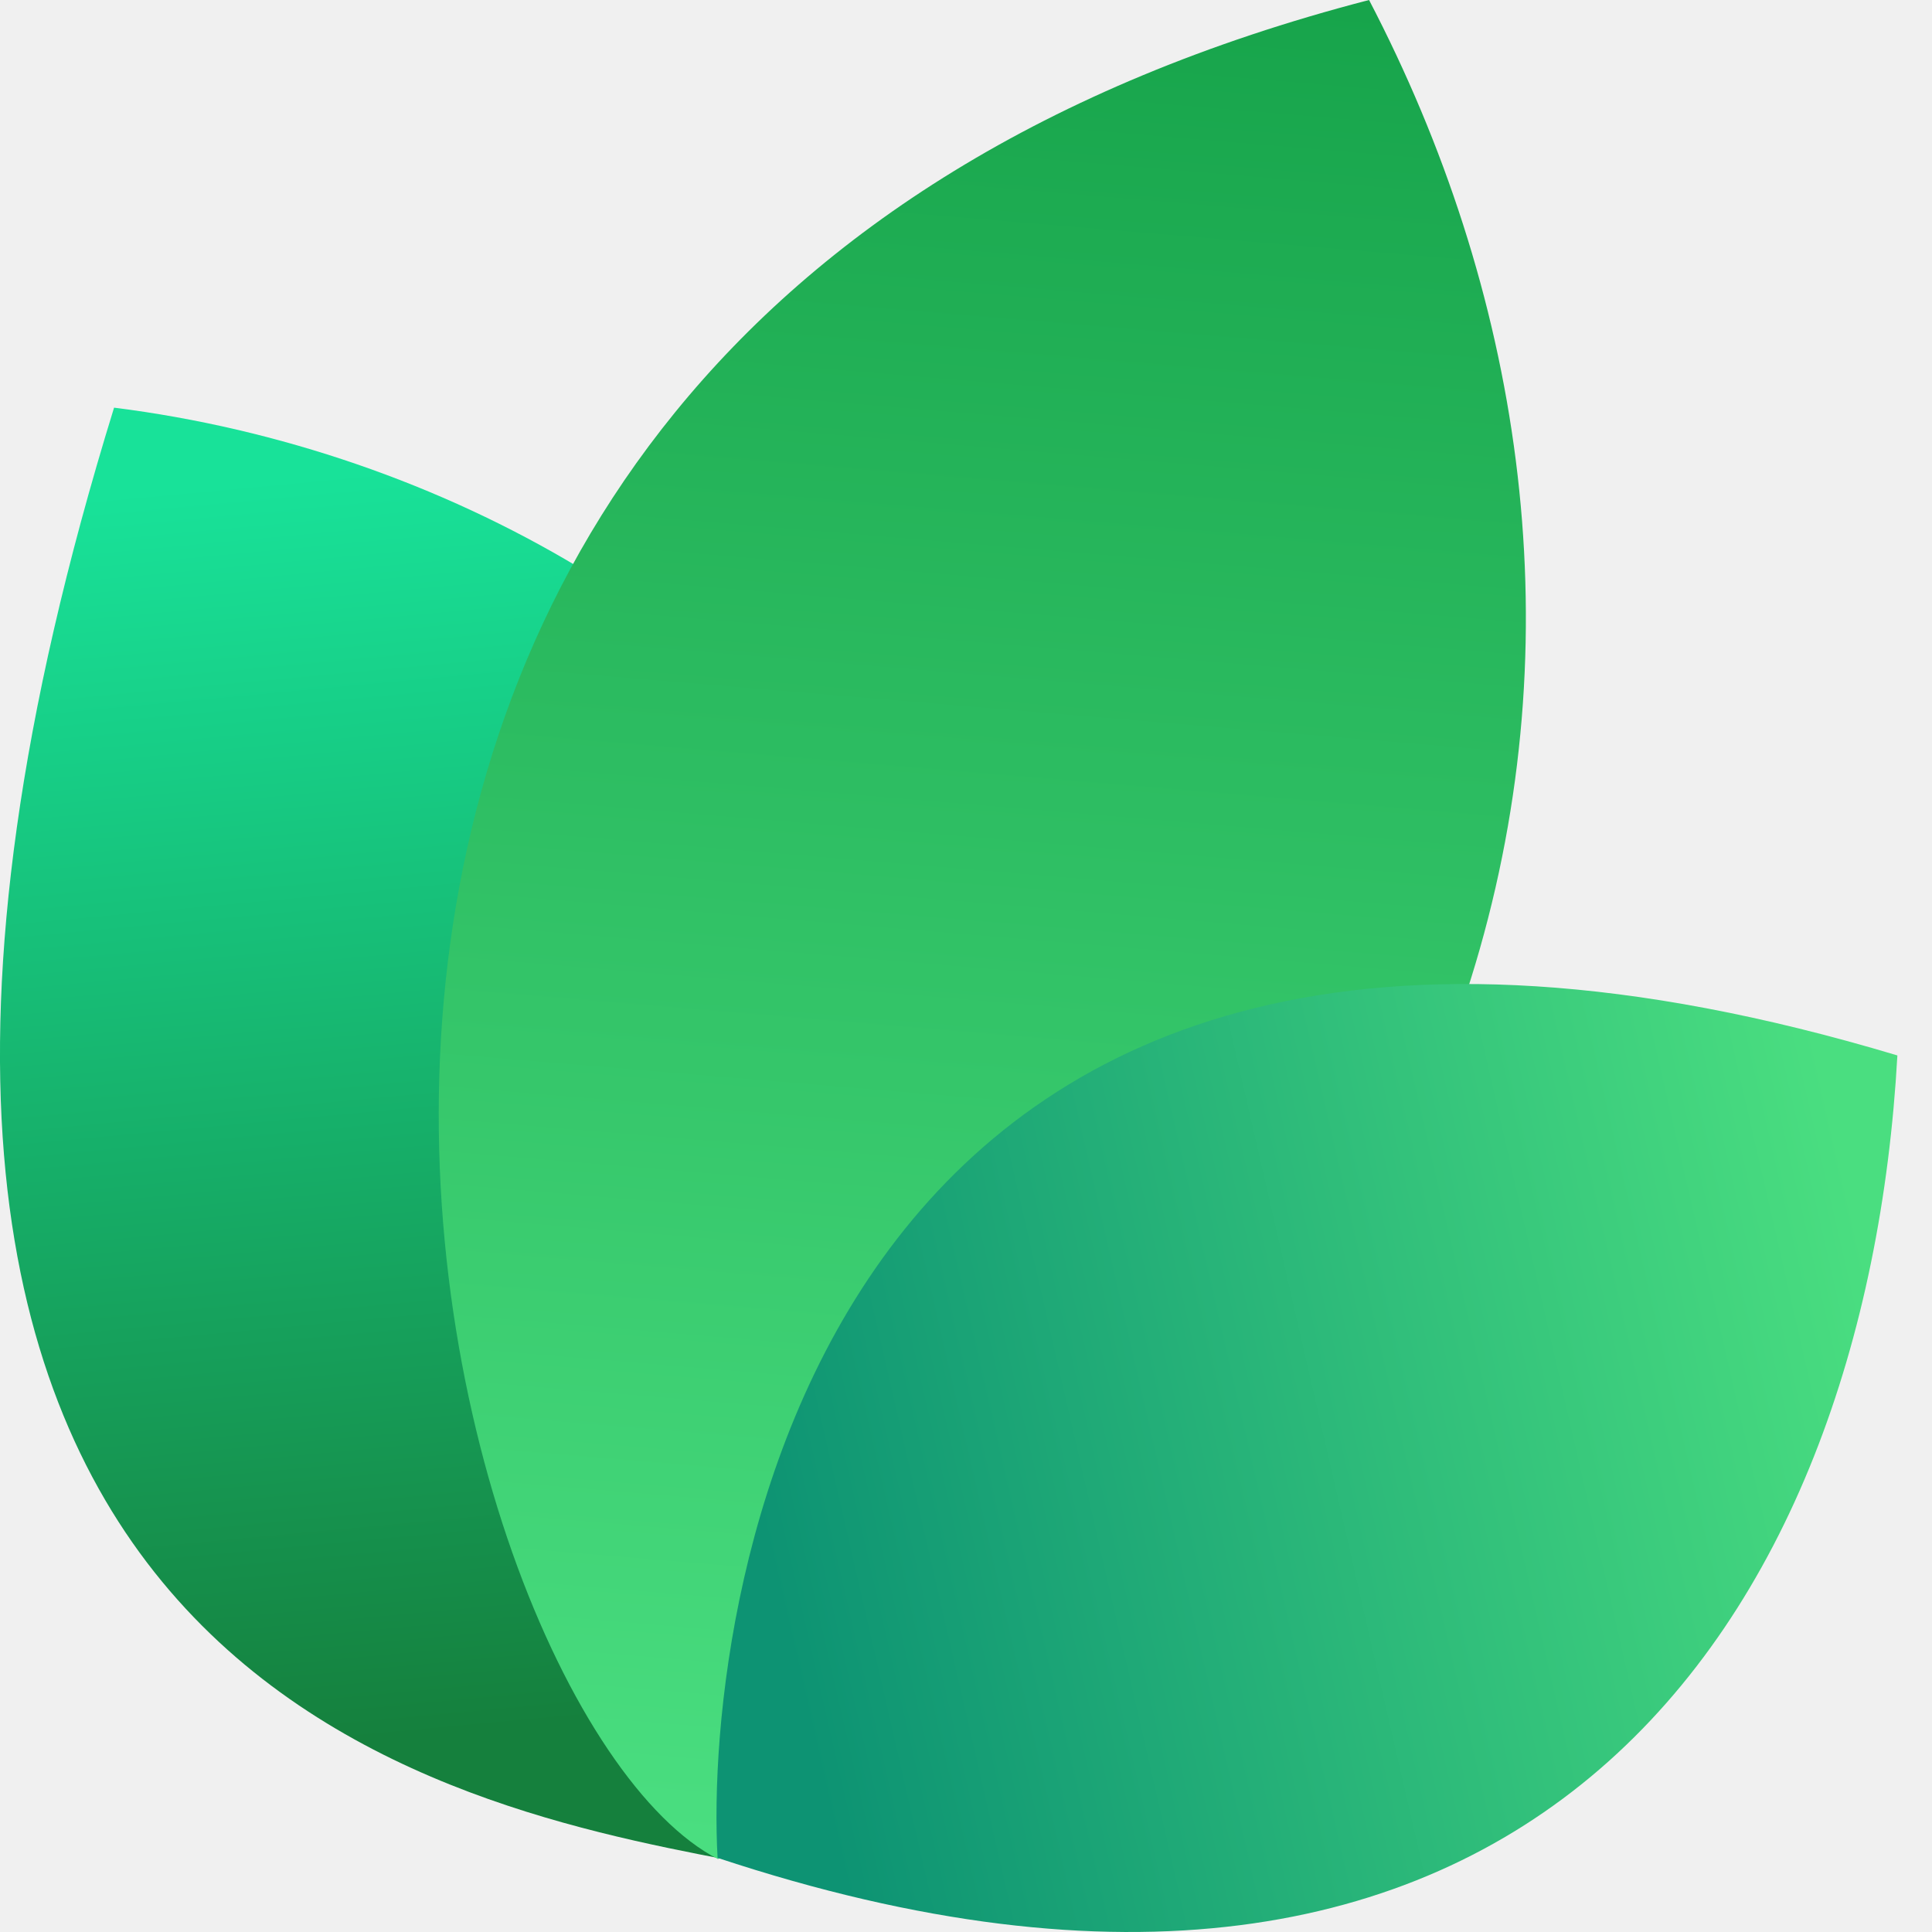
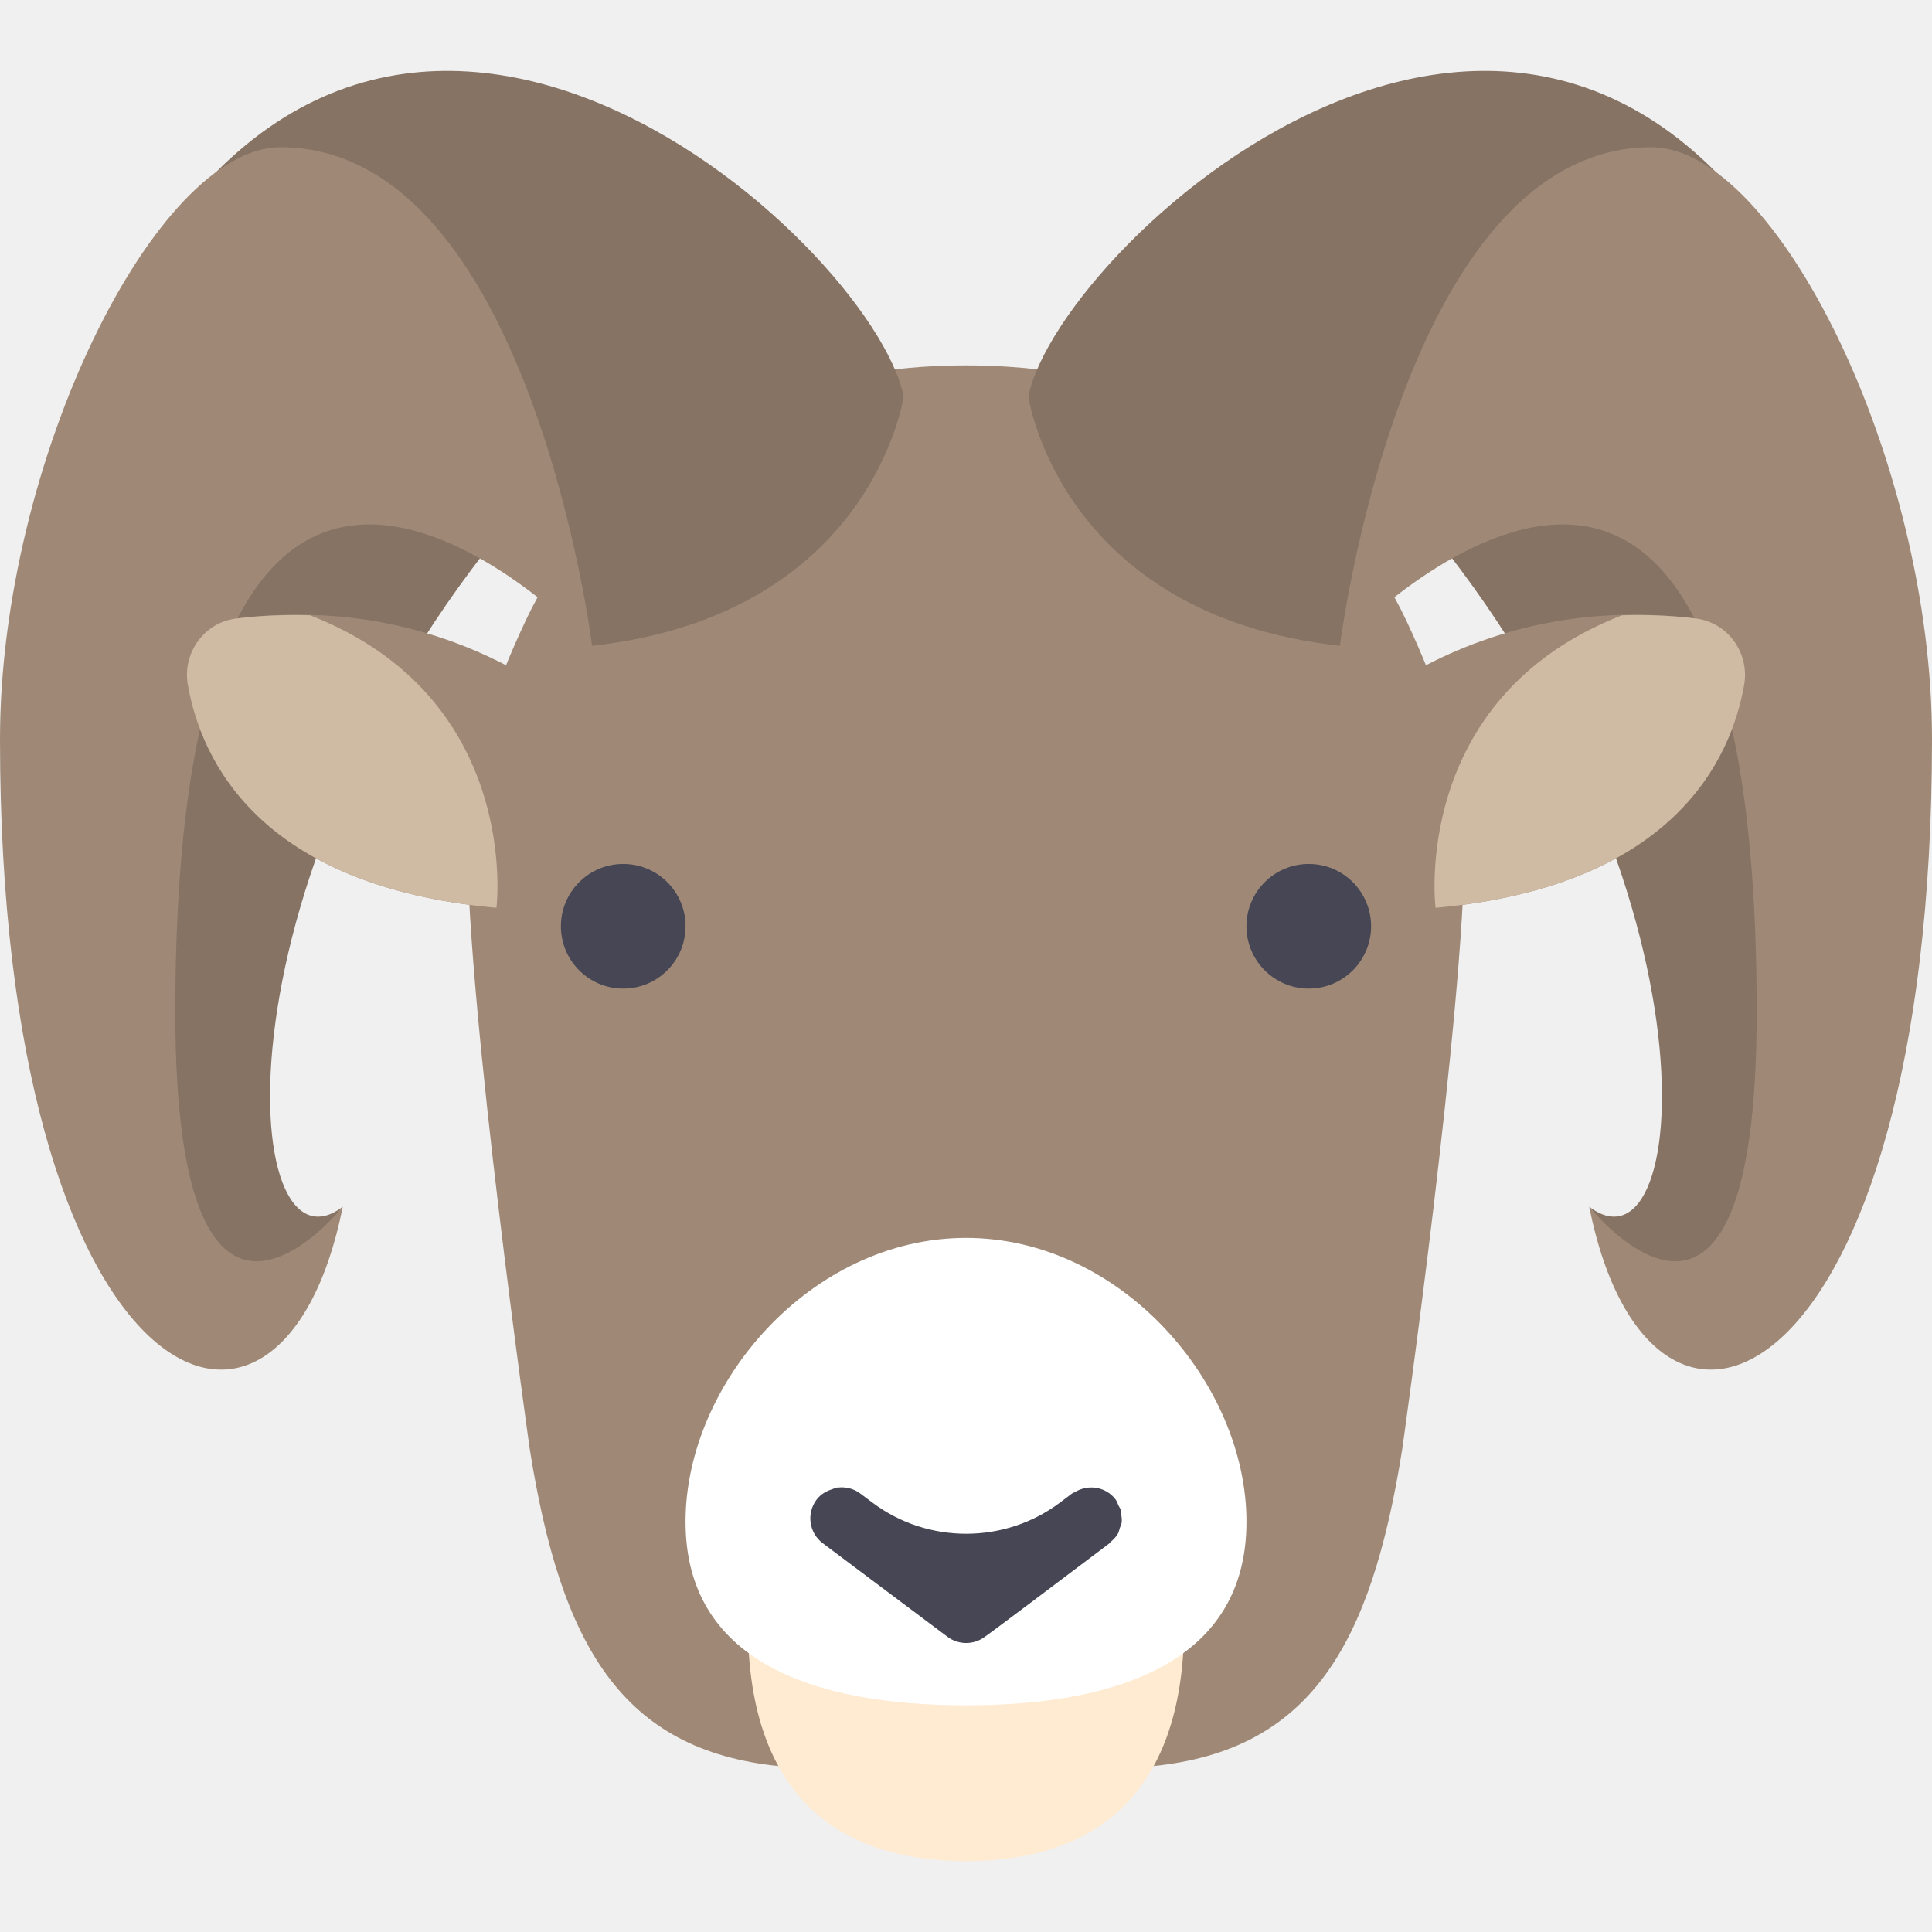
- <svg xmlns="http://www.w3.org/2000/svg" width="24" height="24" viewBox="0 0 24 24" fill="none">
-   <path d="M9.061 23.108C5.268 22.377 -3.391 20.627 1.417 5.064C9.634 6.099 16.973 14.064 9.061 23.108Z" fill="url(#paint0_linear_17557_2021)" />
-   <path d="M8.919 23.094C5.276 21.222 0.784 4.209 17.007 0C20.757 7.193 19.621 16.545 8.919 23.094Z" fill="url(#paint1_linear_17557_2021)" />
-   <path d="M8.914 23.079C8.735 19.882 10.159 9.085 23.57 13.111C23.181 20.123 18.984 26.418 8.914 23.079Z" fill="url(#paint2_linear_17557_2021)" />
-   <defs>
-     <linearGradient id="paint0_linear_17557_2021" x1="3.776" y1="5.916" x2="5.232" y2="21.559" gradientUnits="userSpaceOnUse">
-       <stop stop-color="#18E299" />
-       <stop offset="1" stop-color="#15803D" />
-     </linearGradient>
-     <linearGradient id="paint1_linear_17557_2021" x1="12.171" y1="-0.718" x2="10.19" y2="22.983" gradientUnits="userSpaceOnUse">
-       <stop stop-color="#16A34A" />
-       <stop offset="1" stop-color="#4ADE80" />
-     </linearGradient>
-     <linearGradient id="paint2_linear_17557_2021" x1="23.133" y1="15.353" x2="9.338" y2="18.52" gradientUnits="userSpaceOnUse">
-       <stop stop-color="#4ADE80" />
-       <stop offset="1" stop-color="#0D9373" />
-     </linearGradient>
-   </defs>
+ <svg xmlns="http://www.w3.org/2000/svg" height="800px" width="800px" version="1.1" id="Layer_1" viewBox="0 0 512.001 512.001" xml:space="preserve">
+   <path style="fill:#9F8976;" d="M256.001,96.831c66.065,0,102.125,36.675,116.659,67.562c8.52,18.107,15.47,37.588,15.47,59.128  c0,43.813-16.516,160.473-16.516,160.473c-8.258,52.084-24.332,79.804-66.063,84.043h-49.551H206.45  c-41.73-4.238-57.805-31.959-66.063-84.042c0,0-16.516-116.66-16.516-160.473c0-21.539,6.95-41.021,15.47-59.127  C153.876,133.506,189.936,96.831,256.001,96.831z" />
+   <path style="fill:#FFEBD2;" d="M198.194,430.33c0,47.362,25.881,62.888,57.807,62.888s57.807-15.526,57.807-62.888H198.194z" />
+   <path style="fill:#FFFFFF;" d="M330.323,403.264c0,36.649-33.275,48.664-74.323,48.664s-74.323-12.014-74.323-48.664  s33.275-75.207,74.323-75.207S330.323,366.615,330.323,403.264z" />
+   <g>
+     <circle style="fill:#464655;" cx="165.162" cy="245.472" r="16.516" />
+     <circle style="fill:#464655;" cx="346.839" cy="245.472" r="16.516" />
+     <path style="fill:#464655;" d="M296.783,404.881c0.147-0.455,0.398-0.879,0.465-1.352c0.108-0.773-0.01-1.556-0.123-2.333   c-0.04-0.277,0.024-0.555-0.044-0.827c-0.129-0.511-0.464-0.965-0.694-1.451c-0.237-0.505-0.371-1.042-0.719-1.505   c0,0-0.005-0.004-0.007-0.006v-0.001c-2.571-3.426-7.266-4.157-10.832-1.969c-0.234,0.142-0.502,0.179-0.726,0.347l-1.967,1.486   c-0.408,0.308-0.792,0.598-1.212,0.915c-14.604,11.009-35.017,11.04-49.652,0.074l-3.315-2.484   c-1.766-1.325-3.886-1.795-5.916-1.555c-0.068,0.008-0.136-0.02-0.204-0.01c-0.435,0.063-0.823,0.299-1.243,0.43   c-1.602,0.495-3.11,1.341-4.193,2.788c-2.742,3.645-2.001,8.823,1.654,11.556l3.306,2.484c0.01,0.008,0.022,0.012,0.033,0.021   l29.693,22.27c1.46,1.097,3.202,1.654,4.952,1.654c1.597,0,3.194-0.459,4.588-1.387c1.853-1.24,20.802-15.525,30.233-22.648   c0.01-0.008,0.023-0.013,0.033-0.022l3.145-2.379l0.005-0.006l0.002-0.002c0.148-0.111,0.215-0.28,0.353-0.398   c0.711-0.615,1.371-1.276,1.82-2.053C296.513,406.009,296.605,405.432,296.783,404.881z" />
+   </g>
+   <g>
+     <path style="fill:#877364;" d="M90.839,319.799c-27.871,21.161-35.957-89.634,48.86-187.183c0,0-59.831-22.361-75.011-11.011   c-43.142,32.257-30.279,213.333-30.279,213.333l34.408,12.387L90.839,319.799z" />
+     <path style="fill:#877364;" d="M156.904,171.153c74.323-8.258,82.581-66.065,82.581-66.065   C231.226,63.798,99.097-56.976,27.871,88.573c0,0,80.86,2.065,82.925,4.129C112.86,94.766,156.904,171.153,156.904,171.153" />
+   </g>
+   <path style="fill:#9F8976;" d="M90.839,319.799C74.323,402.38,0,369.347,0,195.928C0,122.243,41.29,39.024,74.323,39.024  c66.065,0,82.581,132.129,82.581,132.129S46.452,53.476,46.452,268.186C46.452,375.541,90.839,319.799,90.839,319.799z" />
+   <g>
+     <path style="fill:#877364;" d="M421.162,319.799c27.871,21.161,35.957-89.634-48.86-187.183c0,0,59.831-22.361,75.011-11.011   c43.142,32.257,30.279,213.333,30.279,213.333l-34.408,12.387L421.162,319.799z" />
+     <path style="fill:#877364;" d="M355.098,171.153c-74.323-8.258-82.581-66.065-82.581-66.065   c8.258-41.29,140.387-162.065,211.613-16.516c0,0-80.86,2.065-82.925,4.129C399.14,94.766,355.098,171.153,355.098,171.153" />
+   </g>
+   <g>
+     <path style="fill:#9F8976;" d="M421.162,319.799c16.516,82.581,90.839,49.548,90.839-123.871   c0-73.685-41.29-156.904-74.323-156.904c-66.065,0-82.581,132.129-82.581,132.129s110.452-117.678,110.452,97.032   C465.549,375.541,421.162,319.799,421.162,319.799z" />
+     <path style="fill:#9F8976;" d="M164.598,199.299c0,0-36.276-43.531-102.028-35.388c-8.497,1.052-14.28,9.178-12.787,17.607   c3.551,20.037,18.994,53.363,81.782,59.071L164.598,199.299z" />
+   </g>
+   <path style="fill:#CFBAA4;" d="M82.162,163.051c-6.229-0.171-12.709,0.006-19.591,0.859c-8.496,1.053-14.28,9.178-12.787,17.607  c3.55,20.037,18.994,53.363,81.782,59.071C131.566,240.589,138.469,184.971,82.162,163.051z" />
+   <path style="fill:#9F8976;" d="M347.403,199.299c0,0,36.276-43.531,102.028-35.388c8.497,1.052,14.28,9.178,12.787,17.607  c-3.551,20.037-18.994,53.363-81.782,59.071L347.403,199.299z" />
+   <path style="fill:#CFBAA4;" d="M429.839,163.051c6.229-0.171,12.71,0.006,19.591,0.859c8.496,1.053,14.28,9.178,12.787,17.607  c-3.55,20.037-18.994,53.363-81.782,59.071C380.435,240.589,373.532,184.971,429.839,163.051z" />
</svg>
